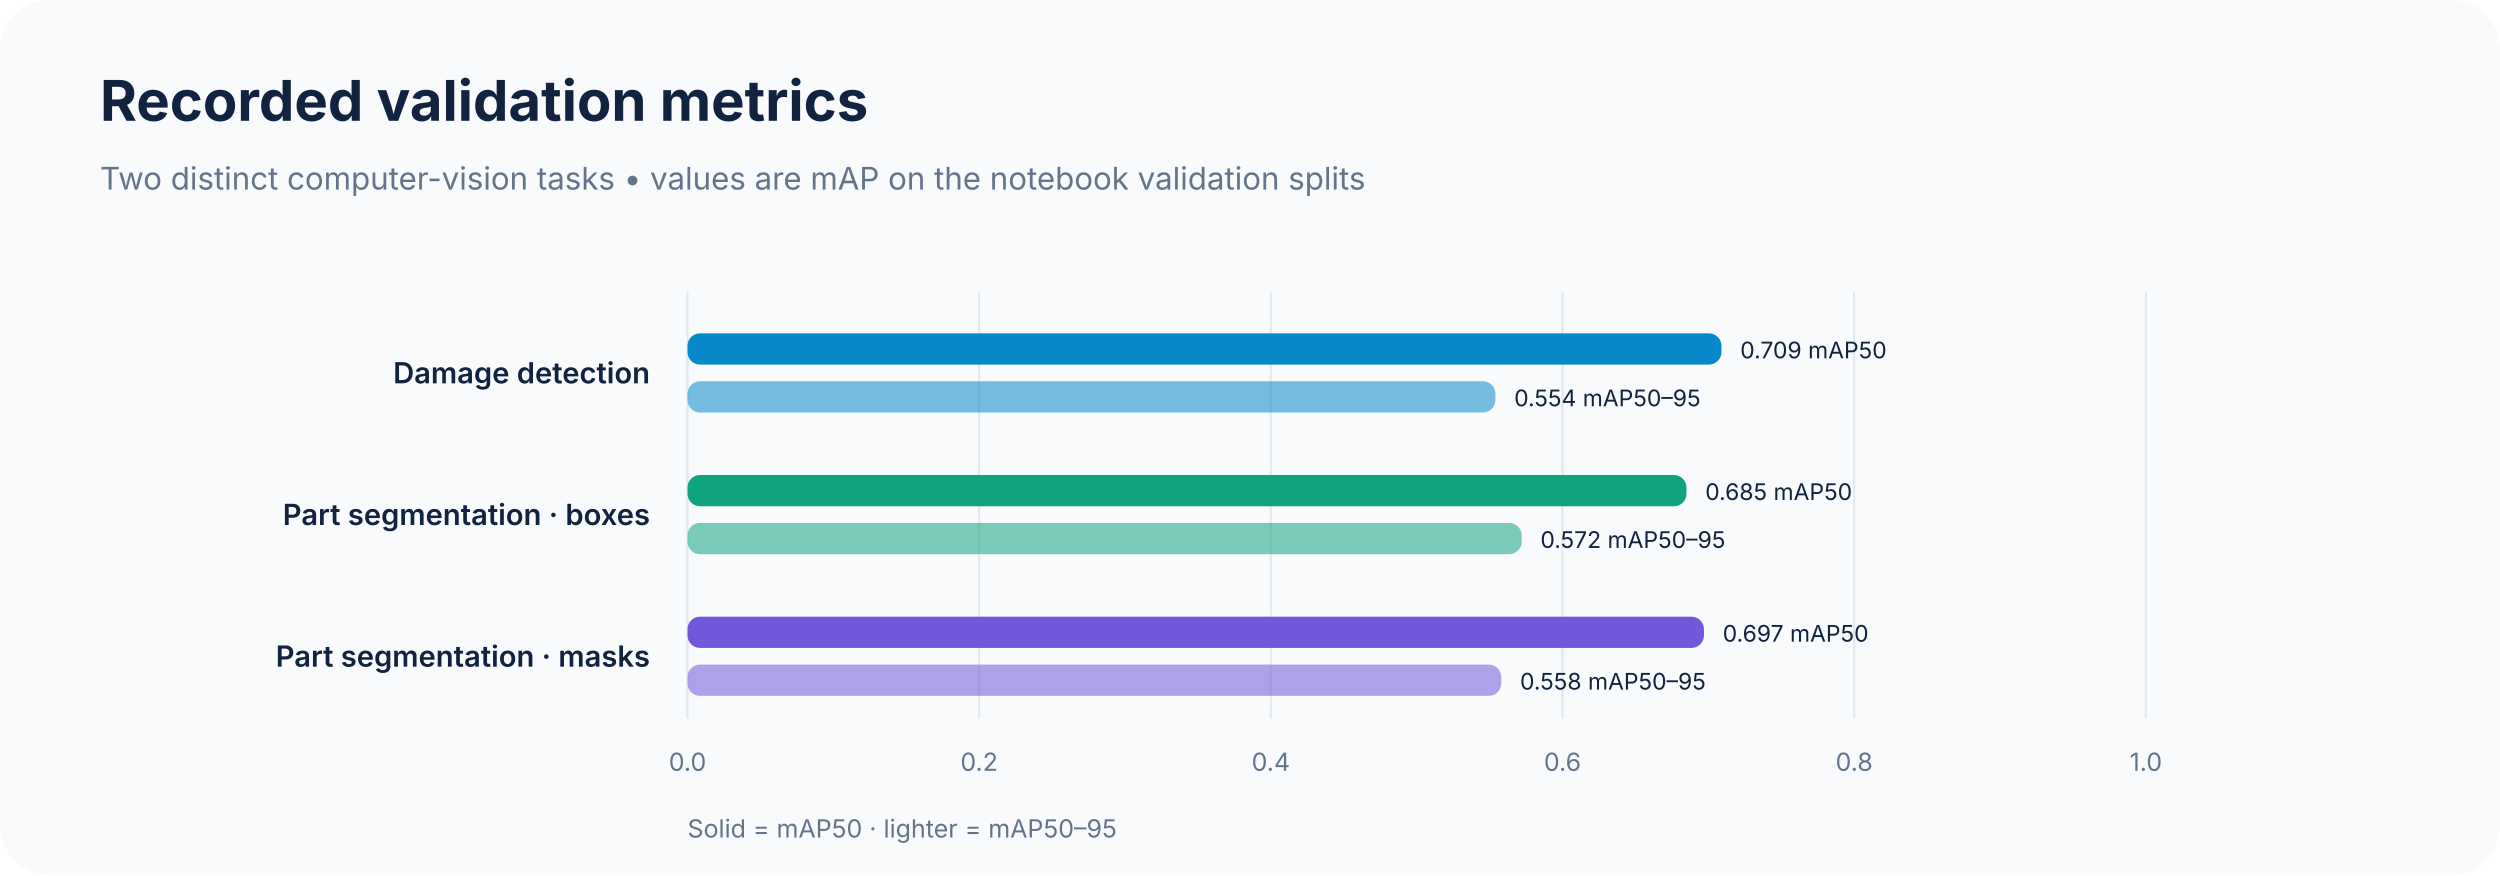
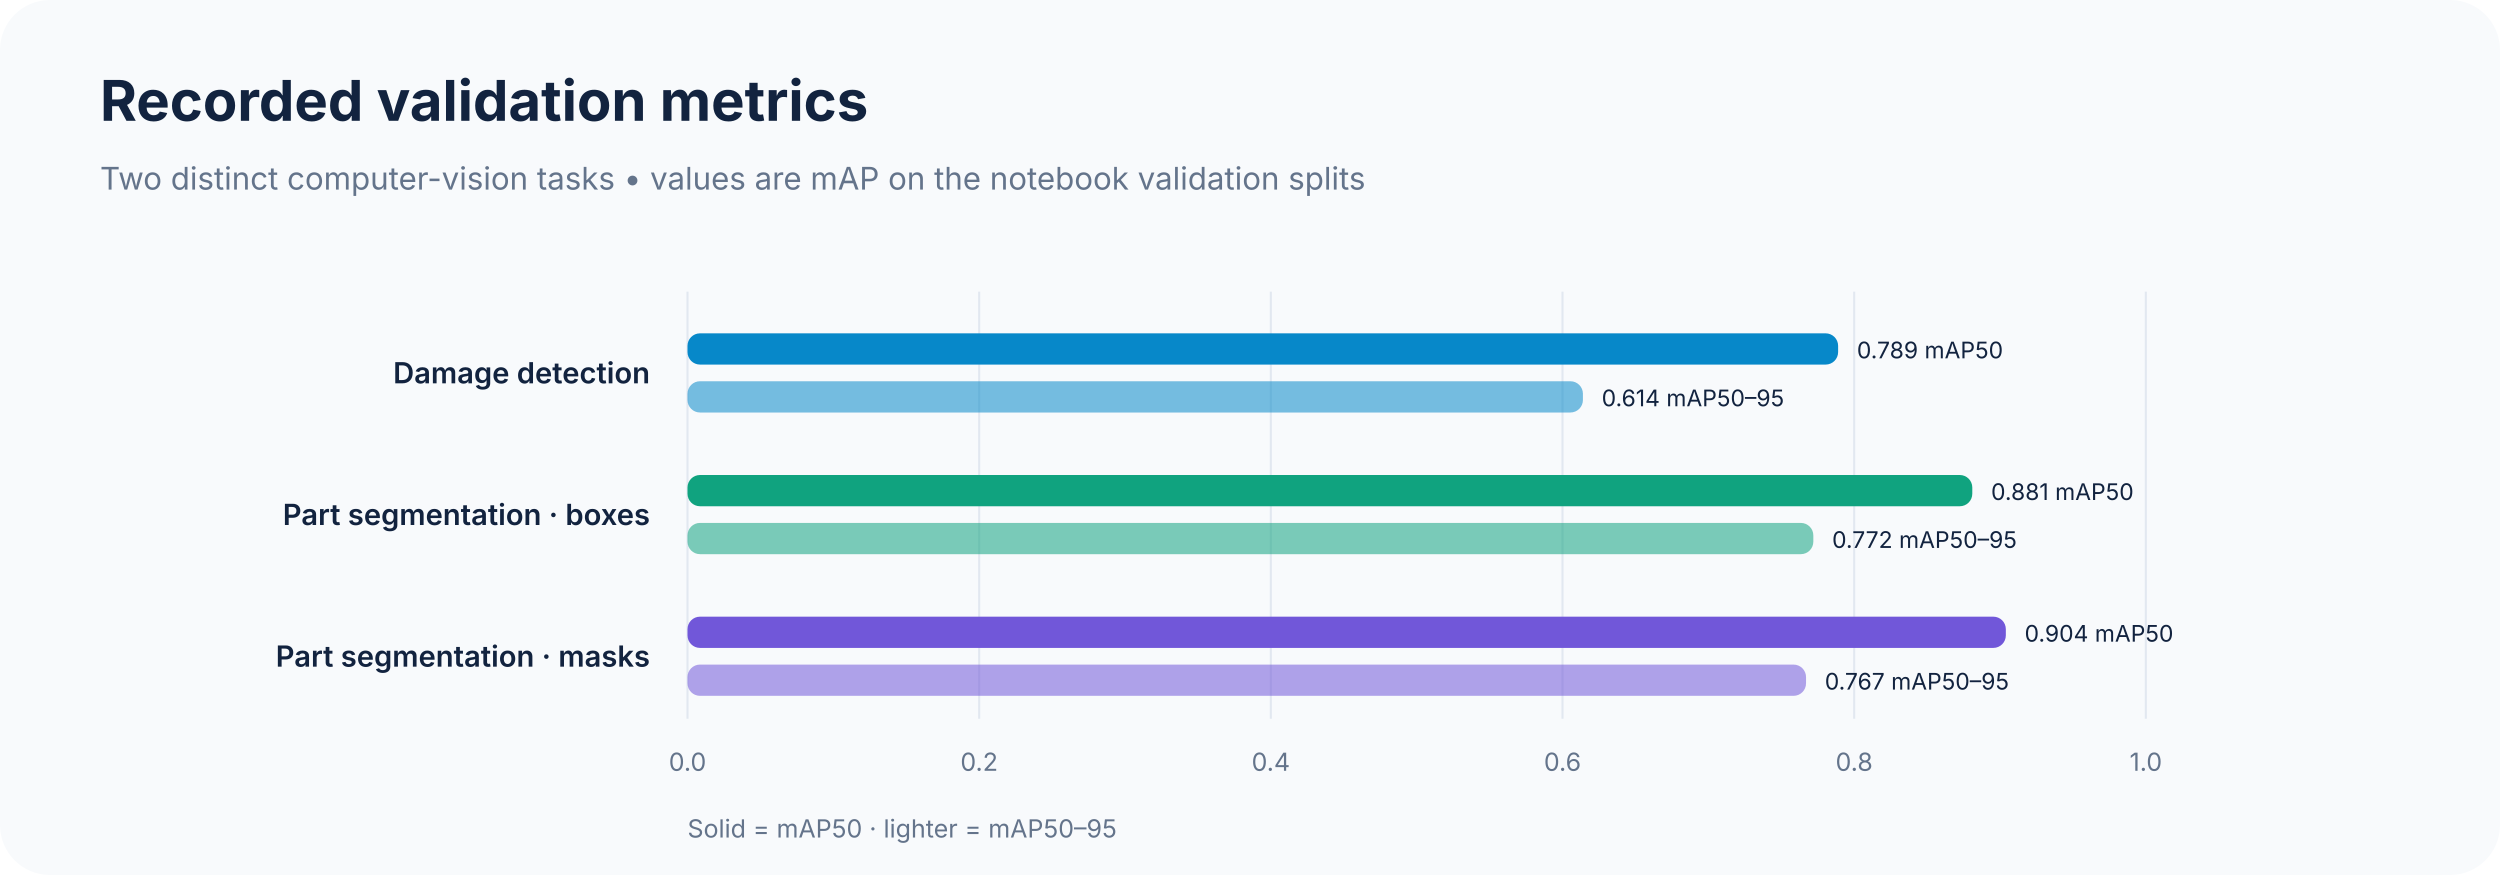
<svg xmlns="http://www.w3.org/2000/svg" width="1200" height="420" viewBox="0 0 1200 420">
  <rect width="100%" height="100%" rx="24" fill="#f8fafc" />
  <text x="48" y="58" fill="#12233f" font-family="Inter, Segoe UI, Arial, sans-serif" font-size="27" font-weight="700">Recorded validation metrics</text>
  <text x="48" y="91" fill="#64748b" font-family="Inter, Segoe UI, Arial, sans-serif" font-size="15">Two distinct computer-vision tasks • values are mAP on the notebook validation splits</text>
  <line x1="330.0" y1="140" x2="330.0" y2="345" stroke="#e2e8f0" />
  <text x="330.0" y="370" text-anchor="middle" fill="#64748b" font-family="Inter, Segoe UI, Arial, sans-serif" font-size="12">0.0</text>
  <line x1="470.0" y1="140" x2="470.0" y2="345" stroke="#e2e8f0" />
  <text x="470.0" y="370" text-anchor="middle" fill="#64748b" font-family="Inter, Segoe UI, Arial, sans-serif" font-size="12">0.2</text>
  <line x1="610.0" y1="140" x2="610.0" y2="345" stroke="#e2e8f0" />
  <text x="610.0" y="370" text-anchor="middle" fill="#64748b" font-family="Inter, Segoe UI, Arial, sans-serif" font-size="12">0.4</text>
  <line x1="750.0" y1="140" x2="750.0" y2="345" stroke="#e2e8f0" />
  <text x="750.0" y="370" text-anchor="middle" fill="#64748b" font-family="Inter, Segoe UI, Arial, sans-serif" font-size="12">0.6</text>
  <line x1="890.0" y1="140" x2="890.0" y2="345" stroke="#e2e8f0" />
  <text x="890.0" y="370" text-anchor="middle" fill="#64748b" font-family="Inter, Segoe UI, Arial, sans-serif" font-size="12">0.8</text>
  <line x1="1030.0" y1="140" x2="1030.0" y2="345" stroke="#e2e8f0" />
  <text x="1030.0" y="370" text-anchor="middle" fill="#64748b" font-family="Inter, Segoe UI, Arial, sans-serif" font-size="12">1.0</text>
  <text x="312" y="184" text-anchor="end" fill="#12233f" font-family="Inter, Segoe UI, Arial, sans-serif" font-size="14" font-weight="600">Damage detection</text>
-   <rect x="330" y="160" width="496.3" height="15" rx="6" fill="#0788c9" opacity="1" />
-   <text x="835.3" y="172" fill="#12233f" font-family="Inter, Segoe UI, Arial, sans-serif" font-size="11">0.709 mAP50</text>
-   <rect x="330" y="183" width="387.8" height="15" rx="6" fill="#0788c9" opacity="0.55" />
-   <text x="726.8" y="195" fill="#12233f" font-family="Inter, Segoe UI, Arial, sans-serif" font-size="11">0.554 mAP50–95</text>
+   <rect x="330" y="160" width="552.3" height="15" rx="6" fill="#0788c9" opacity="1" />
+   <text x="891.3" y="172" fill="#12233f" font-family="Inter, Segoe UI, Arial, sans-serif" font-size="11">0.789 mAP50</text>
+   <rect x="330" y="183" width="429.8" height="15" rx="6" fill="#0788c9" opacity="0.55" />
+   <text x="768.8" y="195" fill="#12233f" font-family="Inter, Segoe UI, Arial, sans-serif" font-size="11">0.614 mAP50–95</text>
  <text x="312" y="252" text-anchor="end" fill="#12233f" font-family="Inter, Segoe UI, Arial, sans-serif" font-size="14" font-weight="600">Part segmentation · boxes</text>
-   <rect x="330" y="228" width="479.5" height="15" rx="6" fill="#10a37f" opacity="1" />
-   <text x="818.5" y="240" fill="#12233f" font-family="Inter, Segoe UI, Arial, sans-serif" font-size="11">0.685 mAP50</text>
-   <rect x="330" y="251" width="400.4" height="15" rx="6" fill="#10a37f" opacity="0.55" />
-   <text x="739.4" y="263" fill="#12233f" font-family="Inter, Segoe UI, Arial, sans-serif" font-size="11">0.572 mAP50–95</text>
+   <rect x="330" y="228" width="616.7" height="15" rx="6" fill="#10a37f" opacity="1" />
+   <text x="955.7" y="240" fill="#12233f" font-family="Inter, Segoe UI, Arial, sans-serif" font-size="11">0.881 mAP50</text>
+   <rect x="330" y="251" width="540.4" height="15" rx="6" fill="#10a37f" opacity="0.55" />
+   <text x="879.4" y="263" fill="#12233f" font-family="Inter, Segoe UI, Arial, sans-serif" font-size="11">0.772 mAP50–95</text>
  <text x="312" y="320" text-anchor="end" fill="#12233f" font-family="Inter, Segoe UI, Arial, sans-serif" font-size="14" font-weight="600">Part segmentation · masks</text>
-   <rect x="330" y="296" width="487.9" height="15" rx="6" fill="#7157d9" opacity="1" />
-   <text x="826.9" y="308" fill="#12233f" font-family="Inter, Segoe UI, Arial, sans-serif" font-size="11">0.697 mAP50</text>
-   <rect x="330" y="319" width="390.6" height="15" rx="6" fill="#7157d9" opacity="0.55" />
-   <text x="729.6" y="331" fill="#12233f" font-family="Inter, Segoe UI, Arial, sans-serif" font-size="11">0.558 mAP50–95</text>
+   <rect x="330" y="296" width="632.8" height="15" rx="6" fill="#7157d9" opacity="1" />
+   <text x="971.8" y="308" fill="#12233f" font-family="Inter, Segoe UI, Arial, sans-serif" font-size="11">0.904 mAP50</text>
+   <rect x="330" y="319" width="536.9" height="15" rx="6" fill="#7157d9" opacity="0.55" />
+   <text x="875.9" y="331" fill="#12233f" font-family="Inter, Segoe UI, Arial, sans-serif" font-size="11">0.767 mAP50–95</text>
  <text x="330" y="402" fill="#64748b" font-family="Inter, Segoe UI, Arial, sans-serif" font-size="12">Solid = mAP50  ·  lighter = mAP50–95</text>
</svg>
